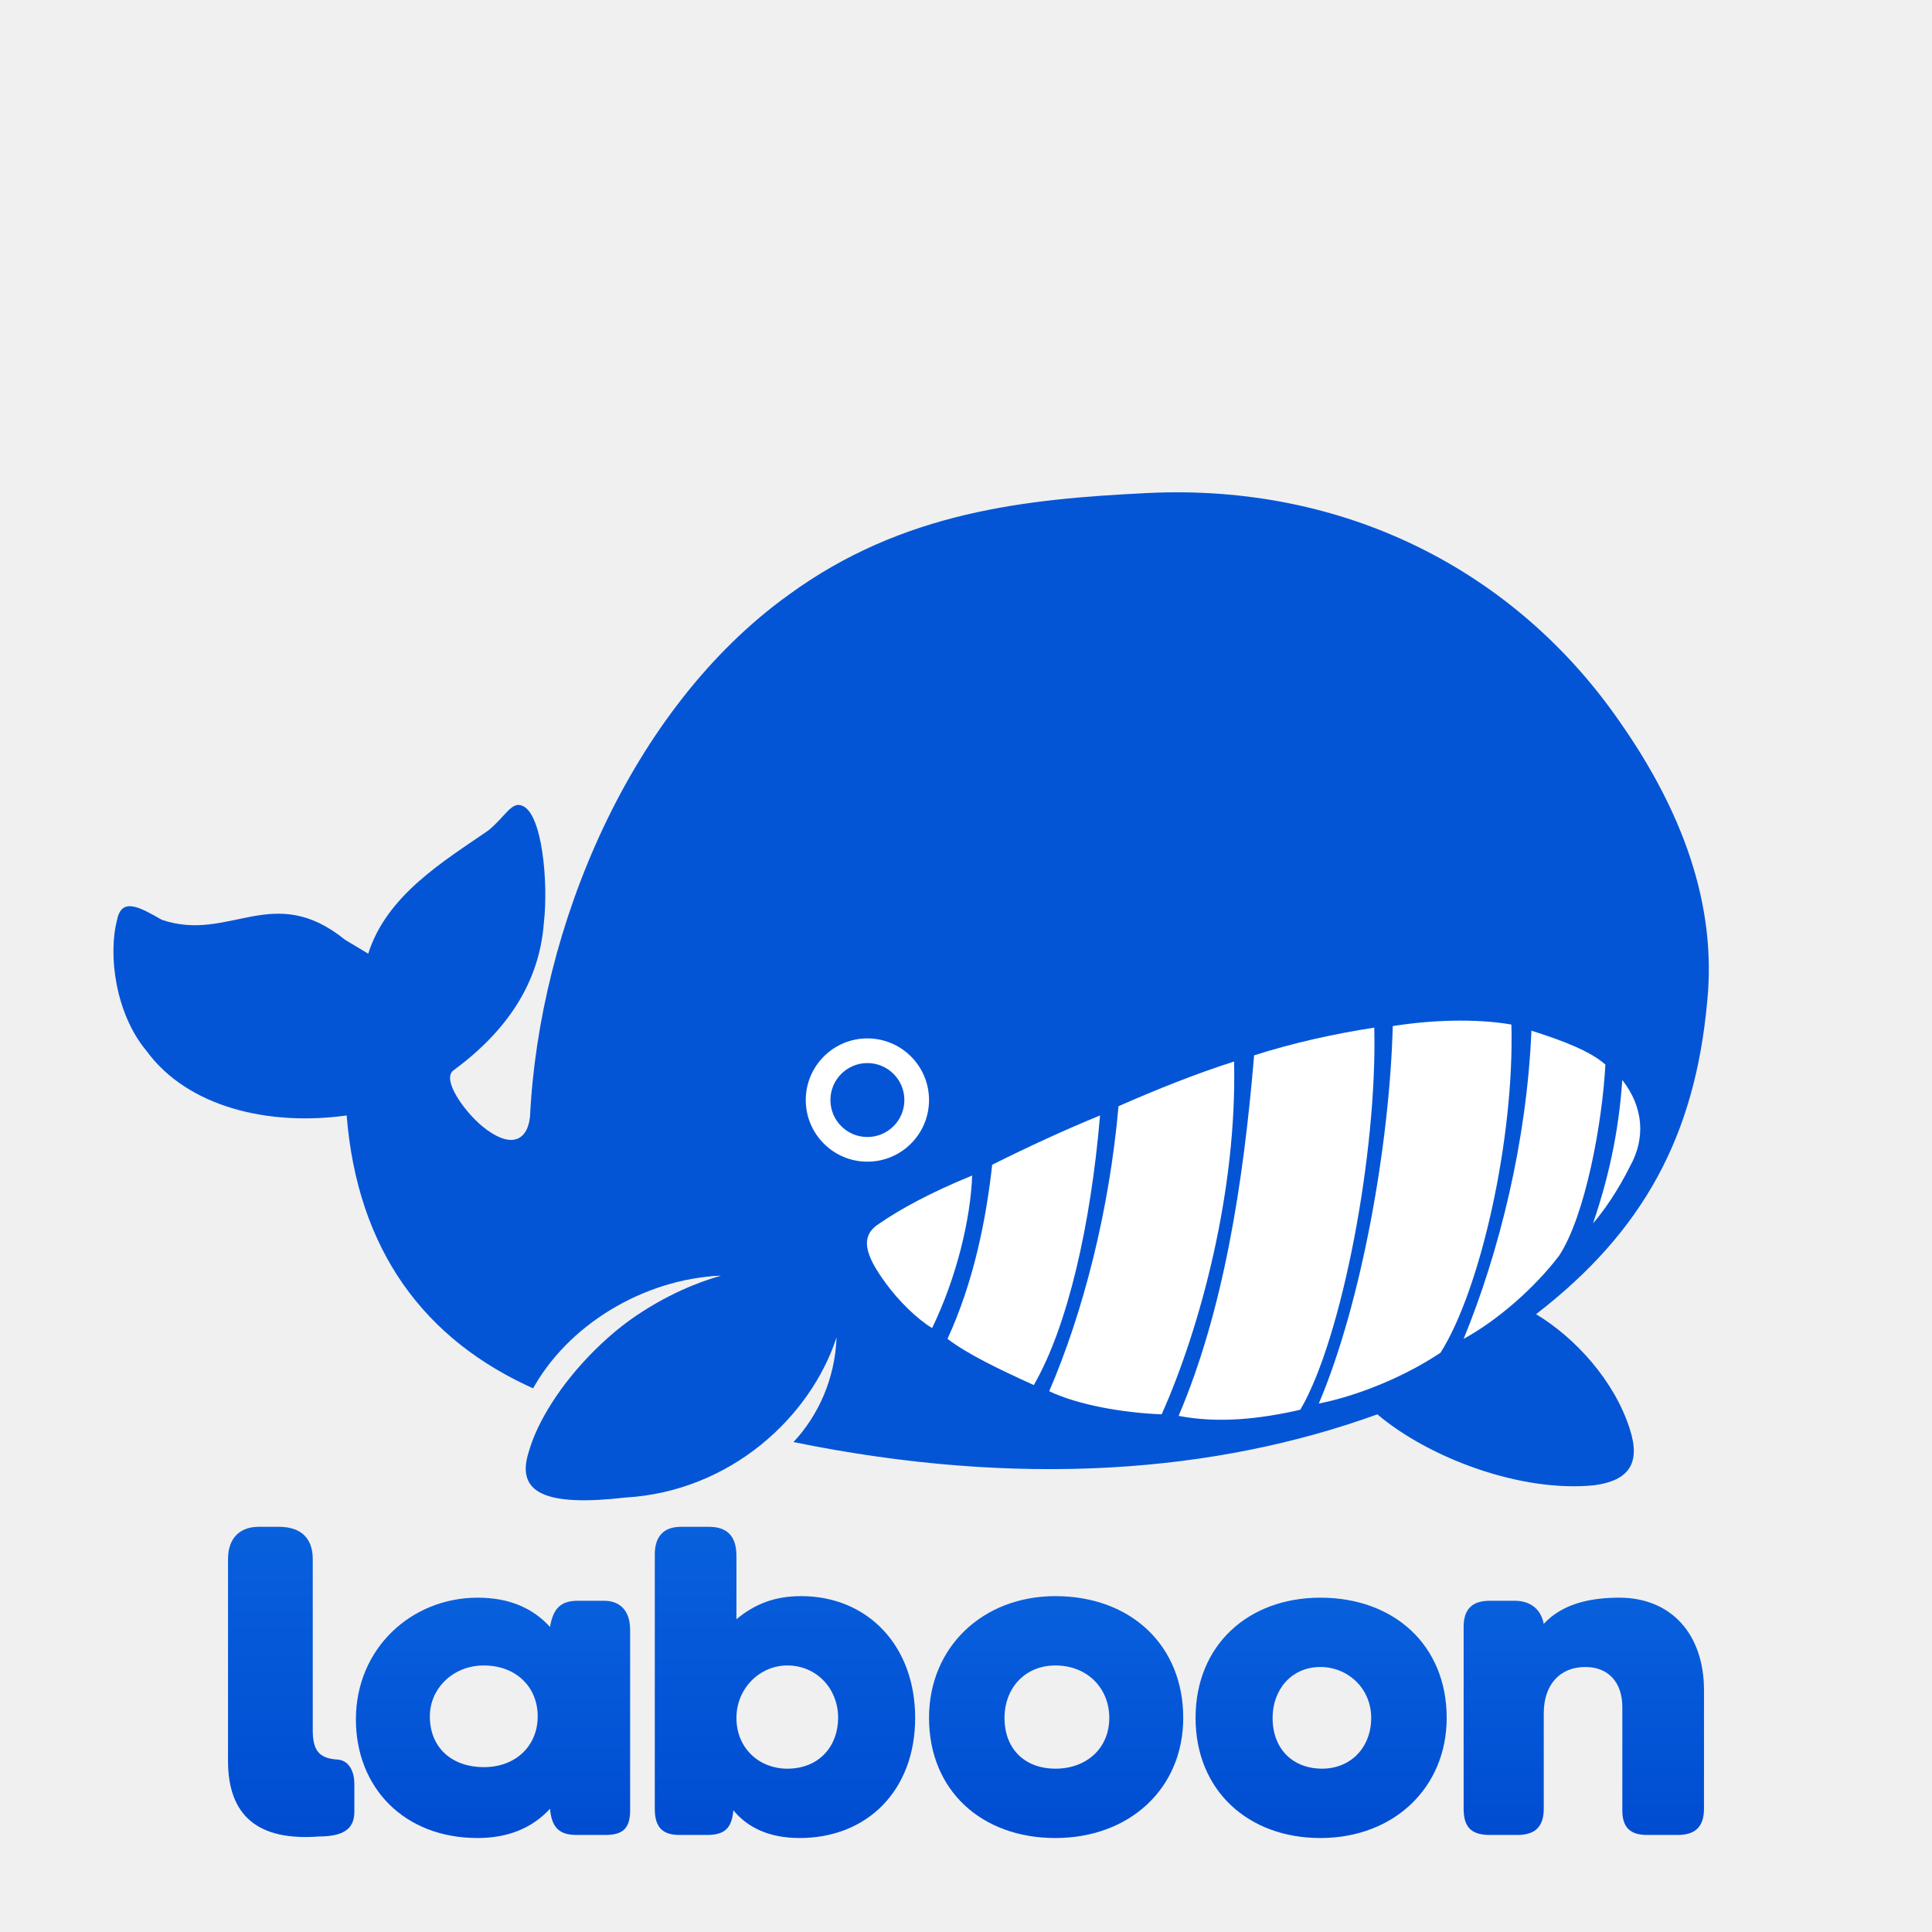
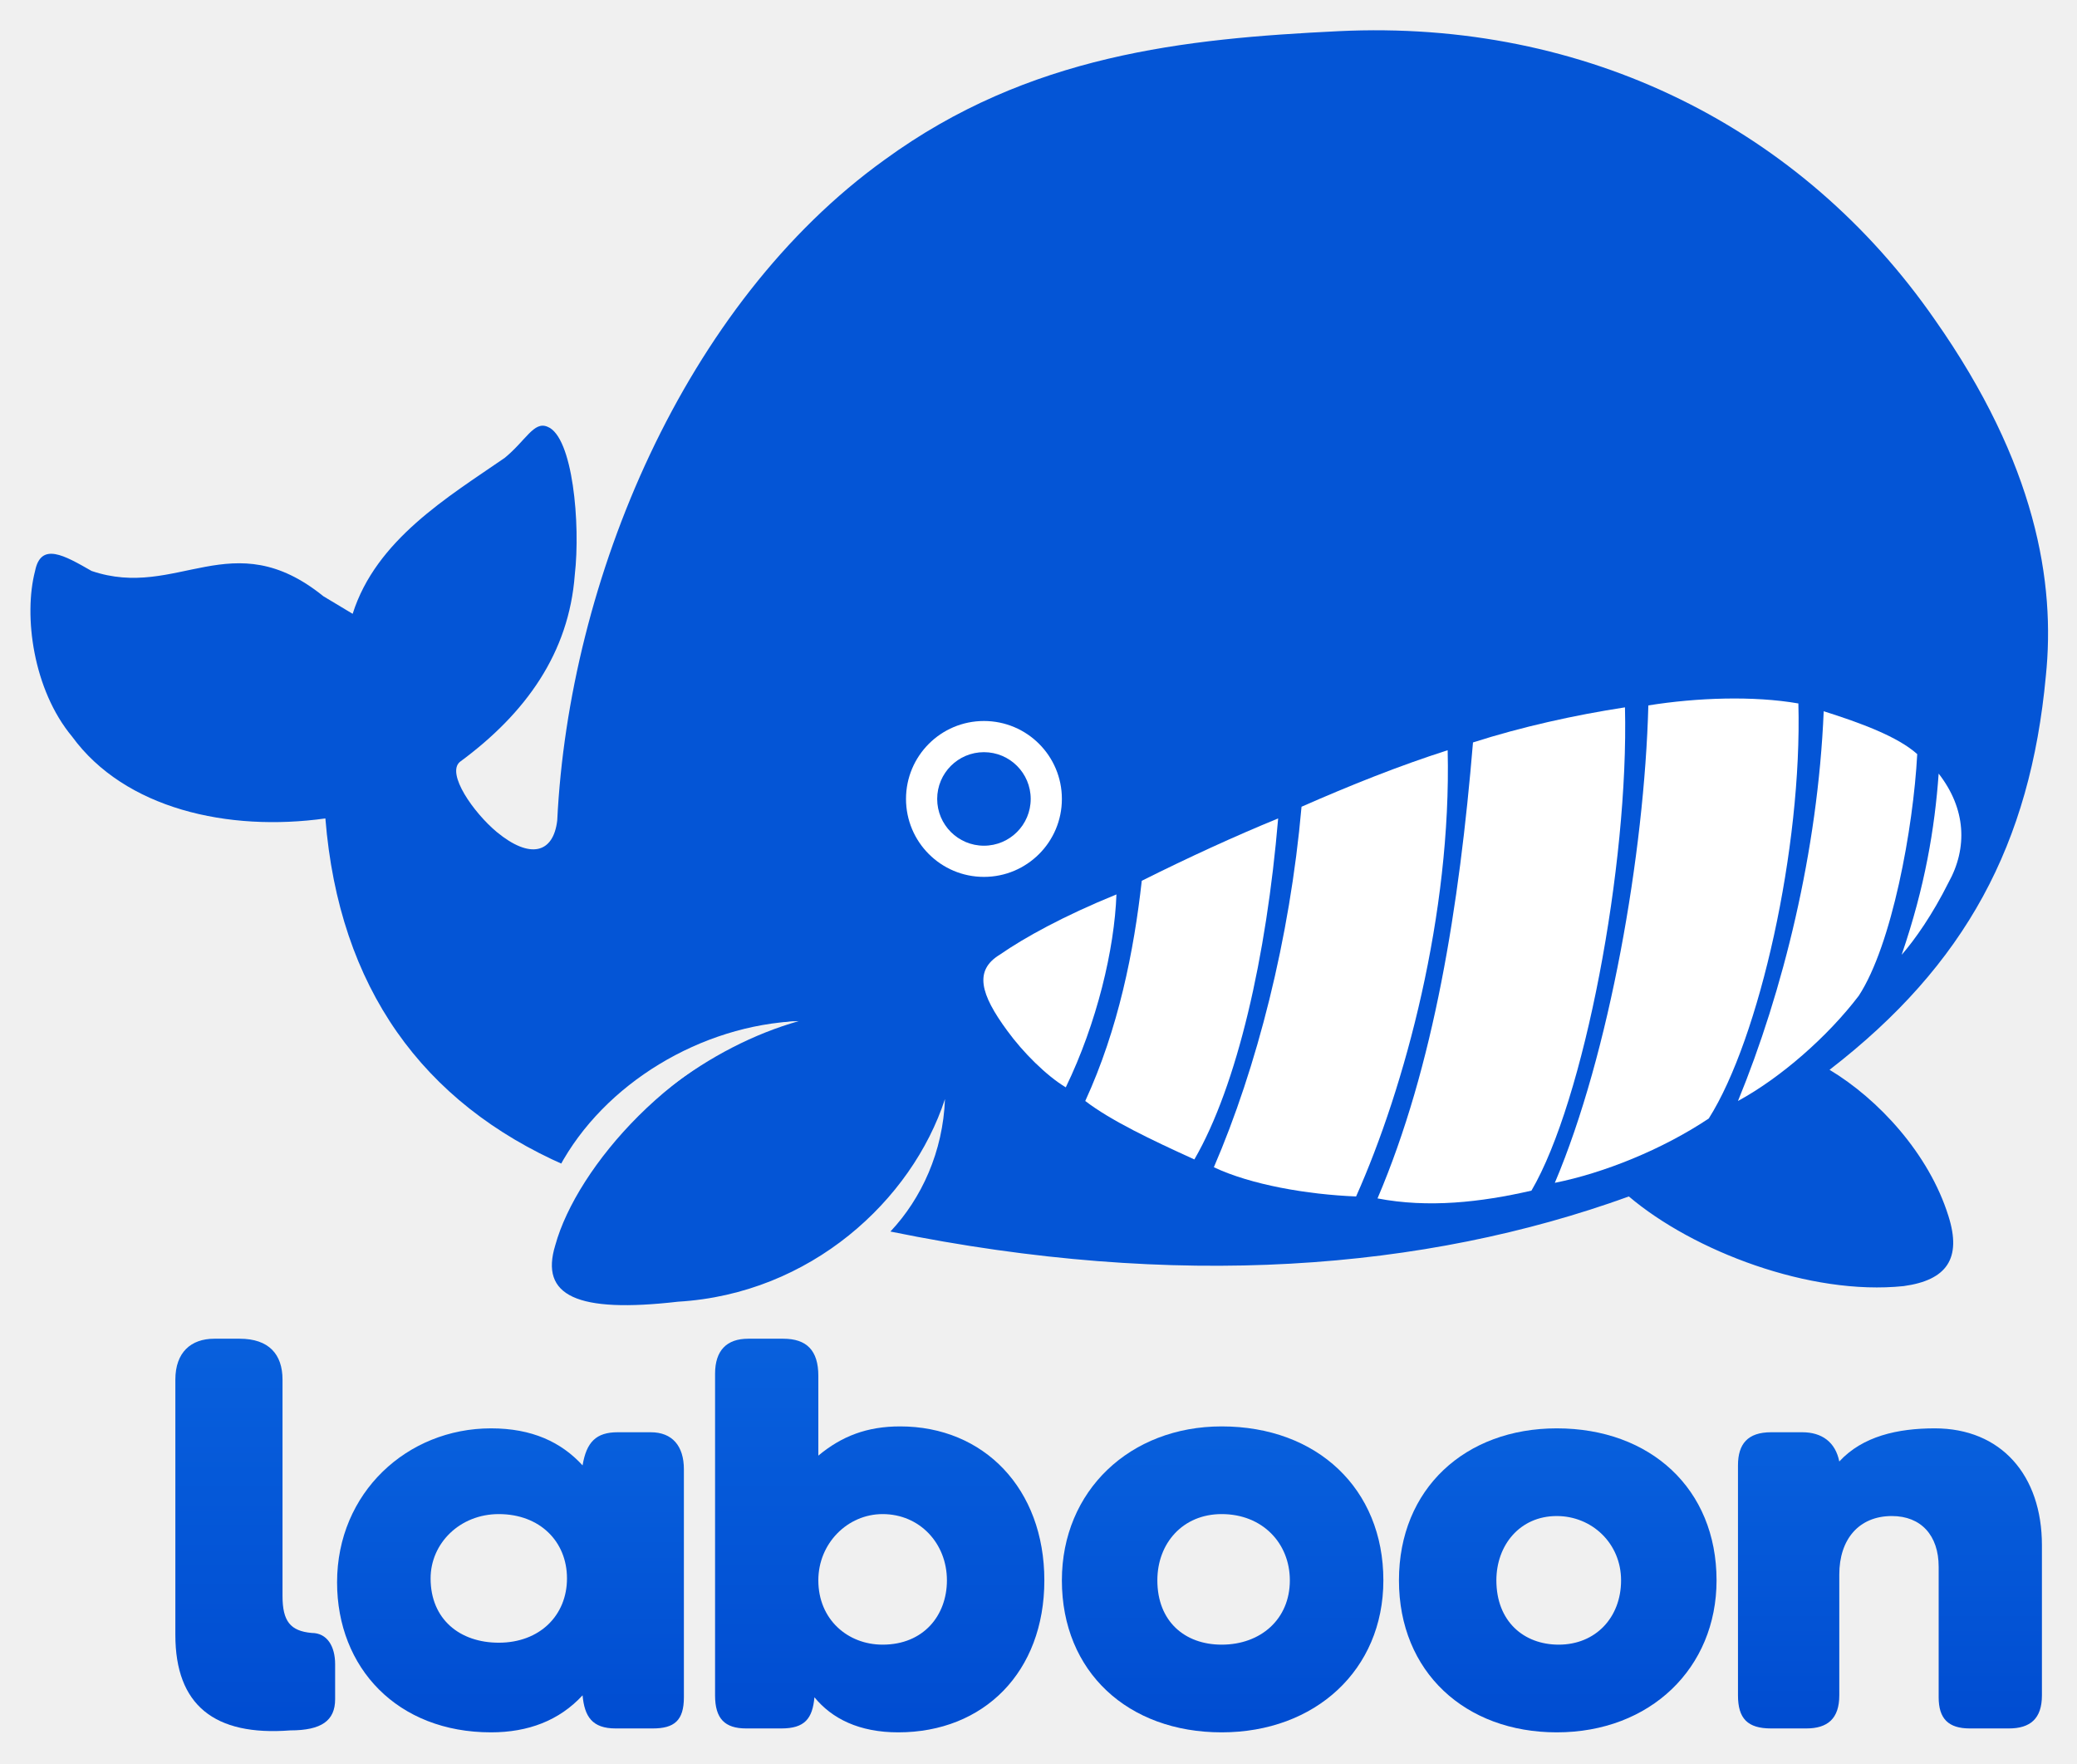
- <svg xmlns="http://www.w3.org/2000/svg" width="1254" height="1254" viewBox="0 0 1254 1254" role="img" aria-labelledby="title desc" version="1.1" id="svg4">
+ <svg xmlns="http://www.w3.org/2000/svg" width="1066" height="905" viewBox="58 304 1066 905" role="img" aria-labelledby="title desc" version="1.1" id="svg4">
  <defs id="defs4">
    <linearGradient id="whale-blue" x1="0" y1="0" x2="0.9" y2="1" gradientUnits="objectBoundingBox">
      <stop offset="0" stop-color="#032761" id="stop1" />
      <stop offset="1" stop-color="#002158" id="stop2" />
    </linearGradient>
    <linearGradient id="letter-blue" x1="0" y1="0" x2="0" y2="1">
      <stop offset="0" stop-color="#0860DD" id="stop3" />
      <stop offset="1" stop-color="#004CD1" id="stop4" />
    </linearGradient>
    <mask id="fin-cut" maskUnits="userSpaceOnUse" x="0" y="0" width="1254" height="1254">
      <rect x="0" y="0" width="1254" height="1254" fill="white" id="rect4" />
      <path d="M 345,903 C 368,860 418,830 468,828 C 422,841 377,875 349,920 C 345,913 343,909 345,903 Z" fill="black" id="path4" />
    </mask>
  </defs>
  <g id="whale" mask="url(#fin-cut)">
    <path id="whale-silhouette" fill="url(#whale-blue)" d="M 225,724 C 175,731 122,719 95,682 75,658 70,620 76,597 c 3,-15 15,-8 29,0 44,15 72,-25 119,13 l 15,9 c 12,-38 49,-60 78,-80 11,-9 15,-19 22,-16 13,5 17,50 14,76 -3,40 -25,71 -59,96 -7,6 7,26 19,36 17,14 29,11 31,-6 6,-123 65,-265 168,-339 74,-54 154.036,-62.167 233,-66 127.513,-6.19 238,50 306,148 52,74 62,135 57,183 -8,86 -41,148 -111,202 25,15 51,43 61,75 7,22 -1,33 -23,36 -48,5 -108,-18 -141,-46 -105,38 -232,48 -379,18 16,-17 27,-41 28,-68 -17,52 -69,100 -137,104 -52,6 -71,-3 -63,-29 11,-40 62,-99 124,-115 -50,4 -95,39 -119,74 C 275,870 232,811 225,724 Z" style="fill:#0455d6;fill-opacity:1" />
  </g>
  <circle id="eye-white" cx="563" cy="714" r="40" fill="#ffffff" />
  <circle id="pupil" cx="563" cy="714" r="24" fill="#002158" style="fill:#0455d6;fill-opacity:1" />
  <g id="teeth" fill="#FFFFFF">
    <path id="tooth-01" d="M 631,763 C 604,774 584,785 571,794 C 558,802 561,814 575,833 C 583,844 595,856 605,862 C 621,829 630,791 631,763 Z" />
    <path id="tooth-02" d="M 644,756 C 668,744 692,733 714,724 C 708,795 693,861 671,899 C 649,889 628,879 615,869 C 632,832 640,792 644,756 Z" />
    <path id="tooth-03" d="M 726,718 C 751,707 776,697 801,689 C 803,773 779,862 754,918 C 729,917 700,912 681,903 C 703,852 720,786 726,718 Z" />
    <path id="tooth-04" d="M 814,685 C 839,677 866,671 892,667 C 894,748 871,869 844,915 C 818,921 791,924 765,919 C 794,851 807,769 814,685 Z" />
    <path id="tooth-05" d="M 904,666 C 929,662 958,661 981,665 C 983,739 961,837 935,878 C 911,894 881,906 856,911 C 884,845 902,742 904,666 Z" />
    <path id="tooth-06" d="M 994,669 C 1013,675 1032,682 1042,691 C 1040,729 1029,789 1012,815 C 996,836 972,857 950,869 C 973,813 991,741 994,669 Z" />
    <path id="tooth-07" d="M 1053,701 C 1067,719 1068,739 1058,757 C 1050,773 1041,786 1034,794 C 1046,759 1051,729 1053,701 Z" />
  </g>
  <g id="wordmark" fill="url(#letter-blue)" fill-rule="evenodd">
    <path id="laboon-l" d="       M 168,991 L 181,991 C 196,991 203,999 203,1012       L 203,1123 C 203,1136 207,1141 218,1142       C 226,1142 230,1149 230,1158 L 230,1176       C 230,1187 223,1192 207,1192       C 168,1195 148,1179 148,1143       L 148,1012 C 148,998 156,991 168,991 Z" />
    <path id="laboon-a" d="       M 310,1037 C 331,1037 346,1044 357,1056       C 359,1044 364,1039 375,1039 L 392,1039       C 403,1039 409,1046 409,1058 L 409,1175       C 409,1187 404,1191 393,1191 L 374,1191       C 362,1191 358,1185 357,1174       C 345,1187 329,1193 310,1193       C 262,1193 231,1160 231,1116       C 231,1070 267,1037 310,1037 Z       M 314,1081 C 294,1081 279,1096 279,1114       C 279,1135 294,1147 314,1147       C 335,1147 349,1133 349,1114       C 349,1095 335,1081 314,1081 Z" />
    <path id="laboon-b" d="       M 442,991 L 460,991 C 472,991 478,997 478,1010       L 478,1051 C 490,1041 503,1036 520,1036       C 563,1036 594,1068 594,1115       C 594,1162 563,1193 519,1193       C 499,1193 485,1186 476,1175       C 475,1186 471,1191 459,1191 L 441,1191       C 430,1191 425,1186 425,1174       L 425,1009 C 425,997 431,991 442,991 Z       M 511,1081 C 493,1081 478,1096 478,1115       C 478,1135 493,1148 511,1148       C 532,1148 544,1133 544,1115       C 544,1096 530,1081 511,1081 Z" />
    <path id="laboon-o1" d="       M 685,1036 C 734,1036 768,1068 768,1115       C 768,1161 733,1193 685,1193       C 637,1193 603,1162 603,1115       C 603,1069 638,1036 685,1036 Z       M 685,1081 C 665,1081 652,1096 652,1115       C 652,1136 666,1148 685,1148       C 705,1148 720,1135 720,1115       C 720,1096 706,1081 685,1081 Z" />
    <path id="laboon-o2" d="       M 857,1037 C 905,1037 939,1068 939,1115       C 939,1160 905,1193 857,1193       C 810,1193 776,1162 776,1115       C 776,1068 810,1037 857,1037 Z       M 857,1082 C 838,1082 826,1097 826,1115       C 826,1136 840,1148 858,1148       C 877,1148 890,1134 890,1115       C 890,1096 875,1082 857,1082 Z" />
    <path id="laboon-n" d="       M 967,1039 L 983,1039 C 993,1039 1000,1044 1002,1054       C 1014,1041 1032,1037 1051,1037       C 1085,1037 1106,1061 1106,1097       L 1106,1174 C 1106,1186 1100,1191 1089,1191       L 1069,1191 C 1058,1191 1053,1186 1053,1175       L 1053,1108 C 1053,1092 1044,1082 1029,1082       C 1012,1082 1002,1094 1002,1112       L 1002,1174 C 1002,1186 996,1191 985,1191       L 967,1191 C 955,1191 950,1186 950,1174       L 950,1056 C 950,1045 955,1039 967,1039 Z" />
  </g>
</svg>
